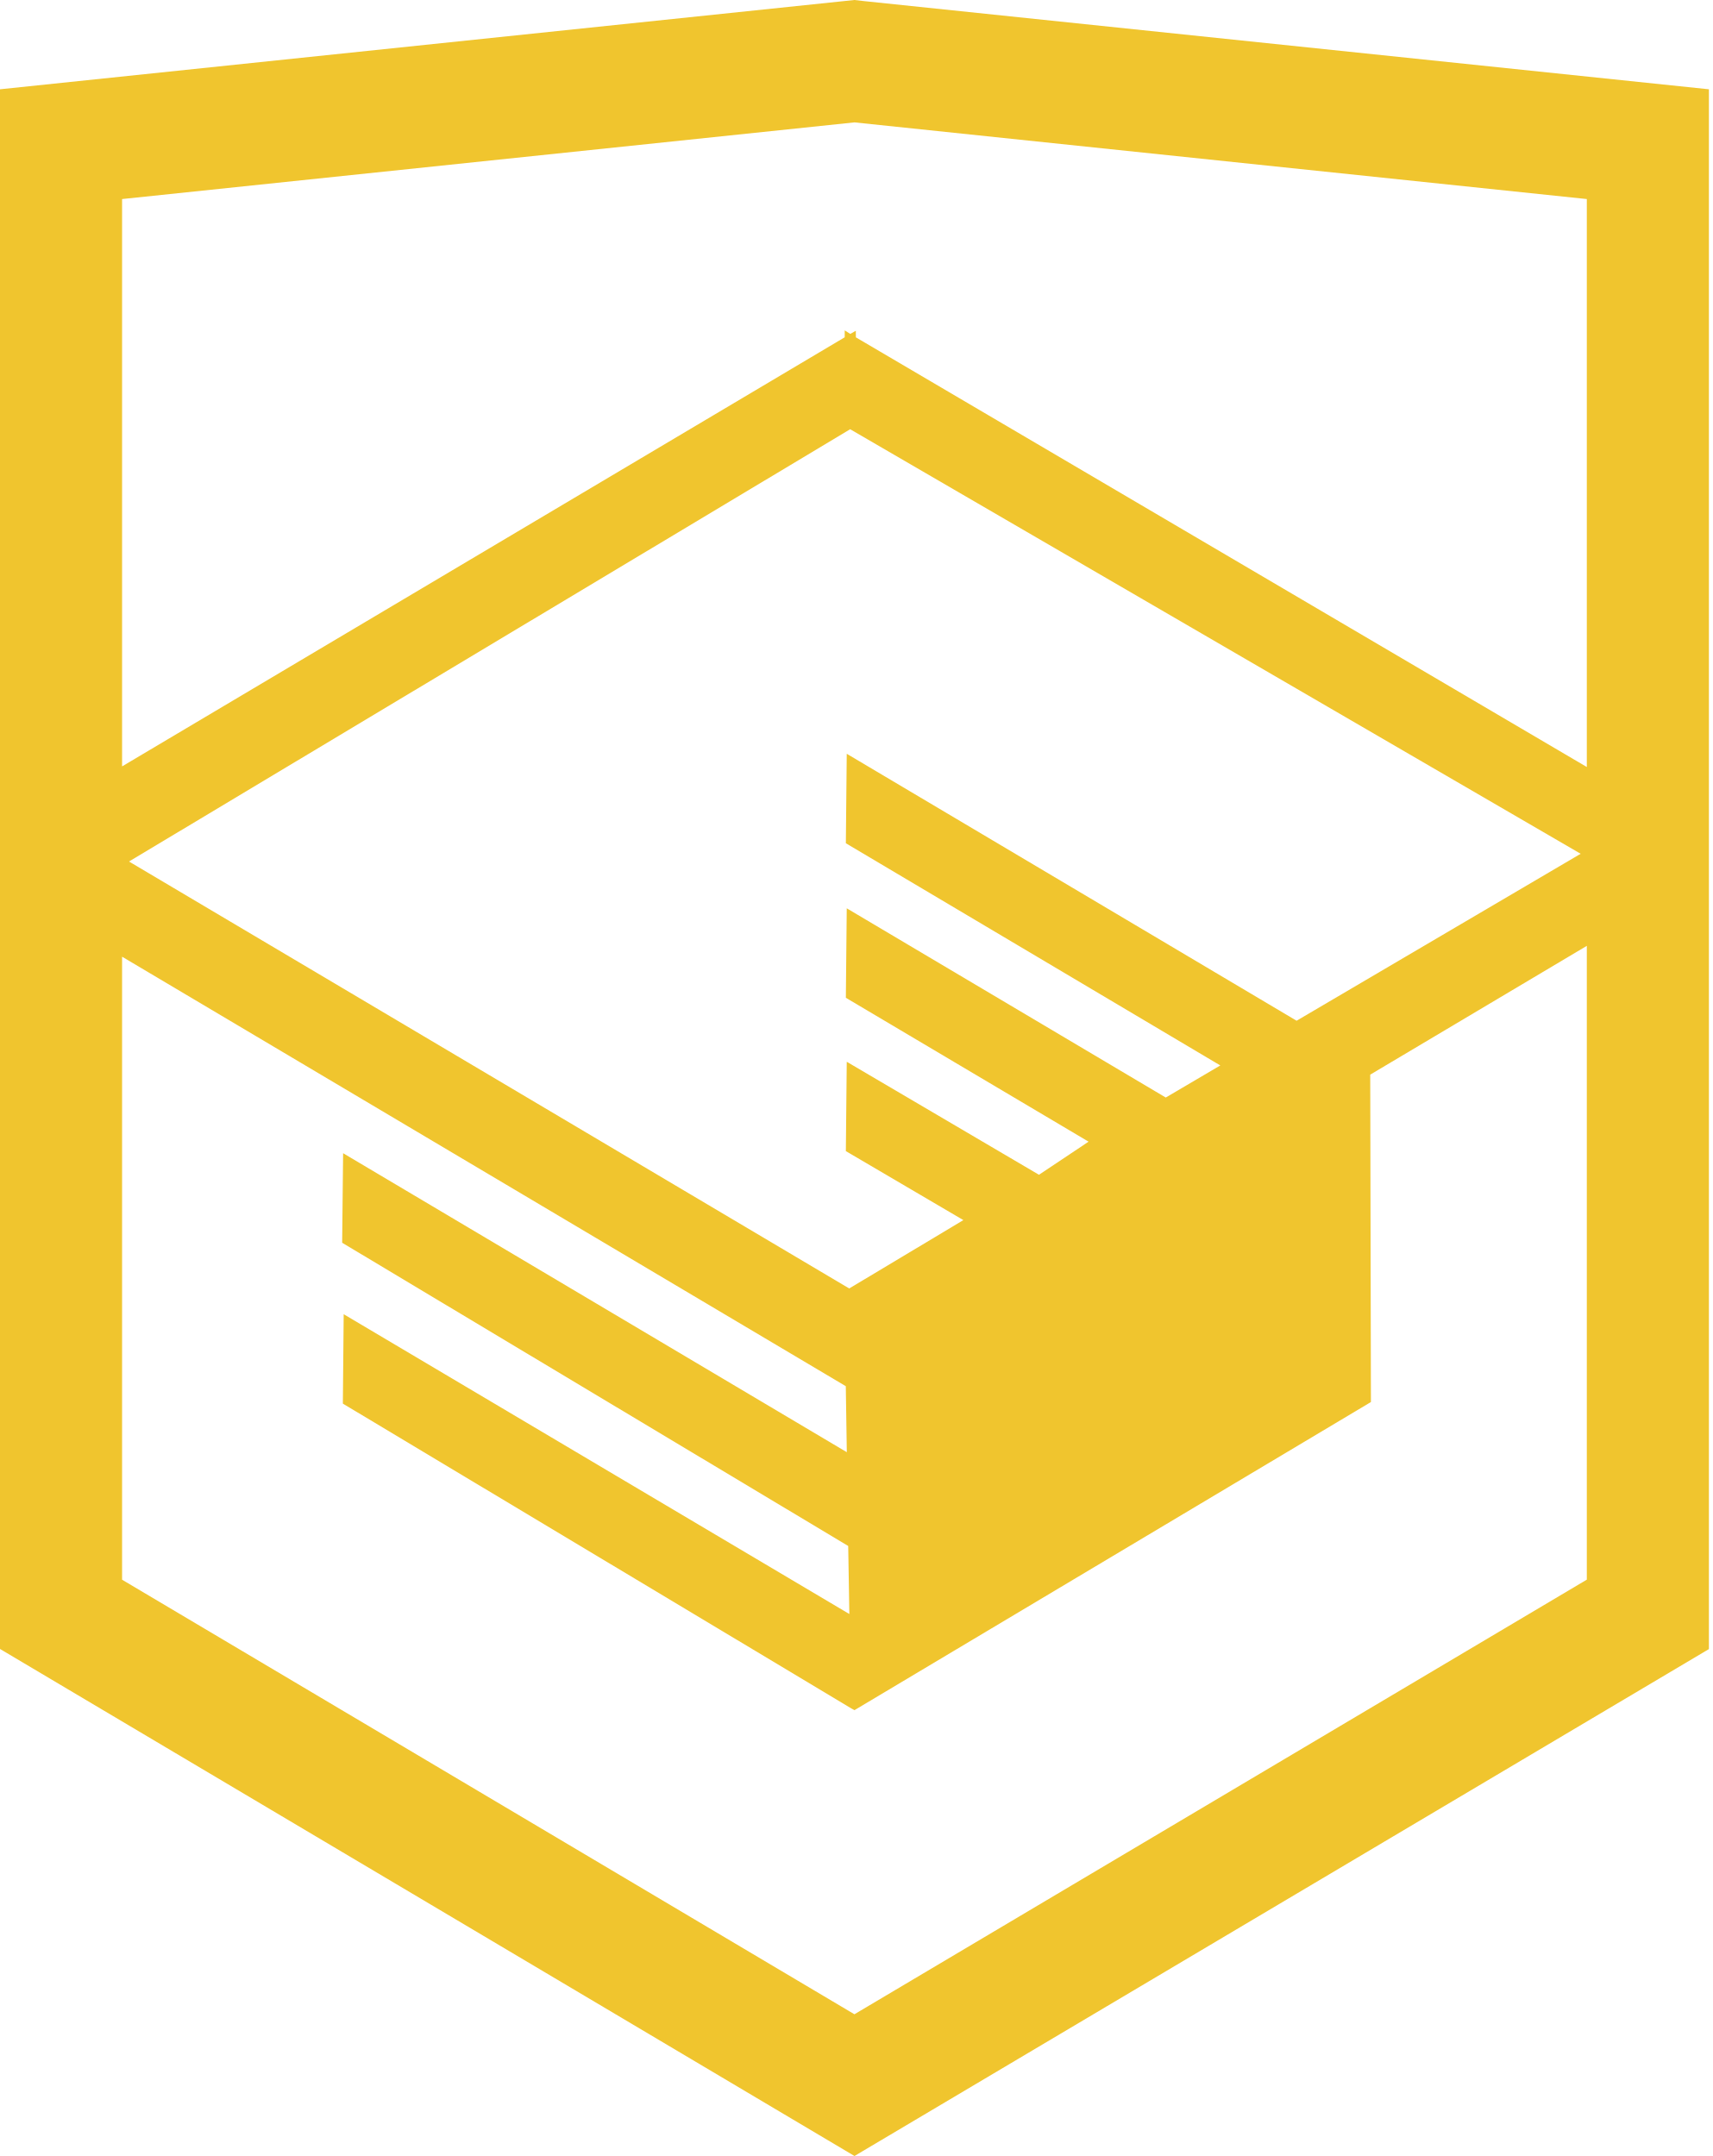
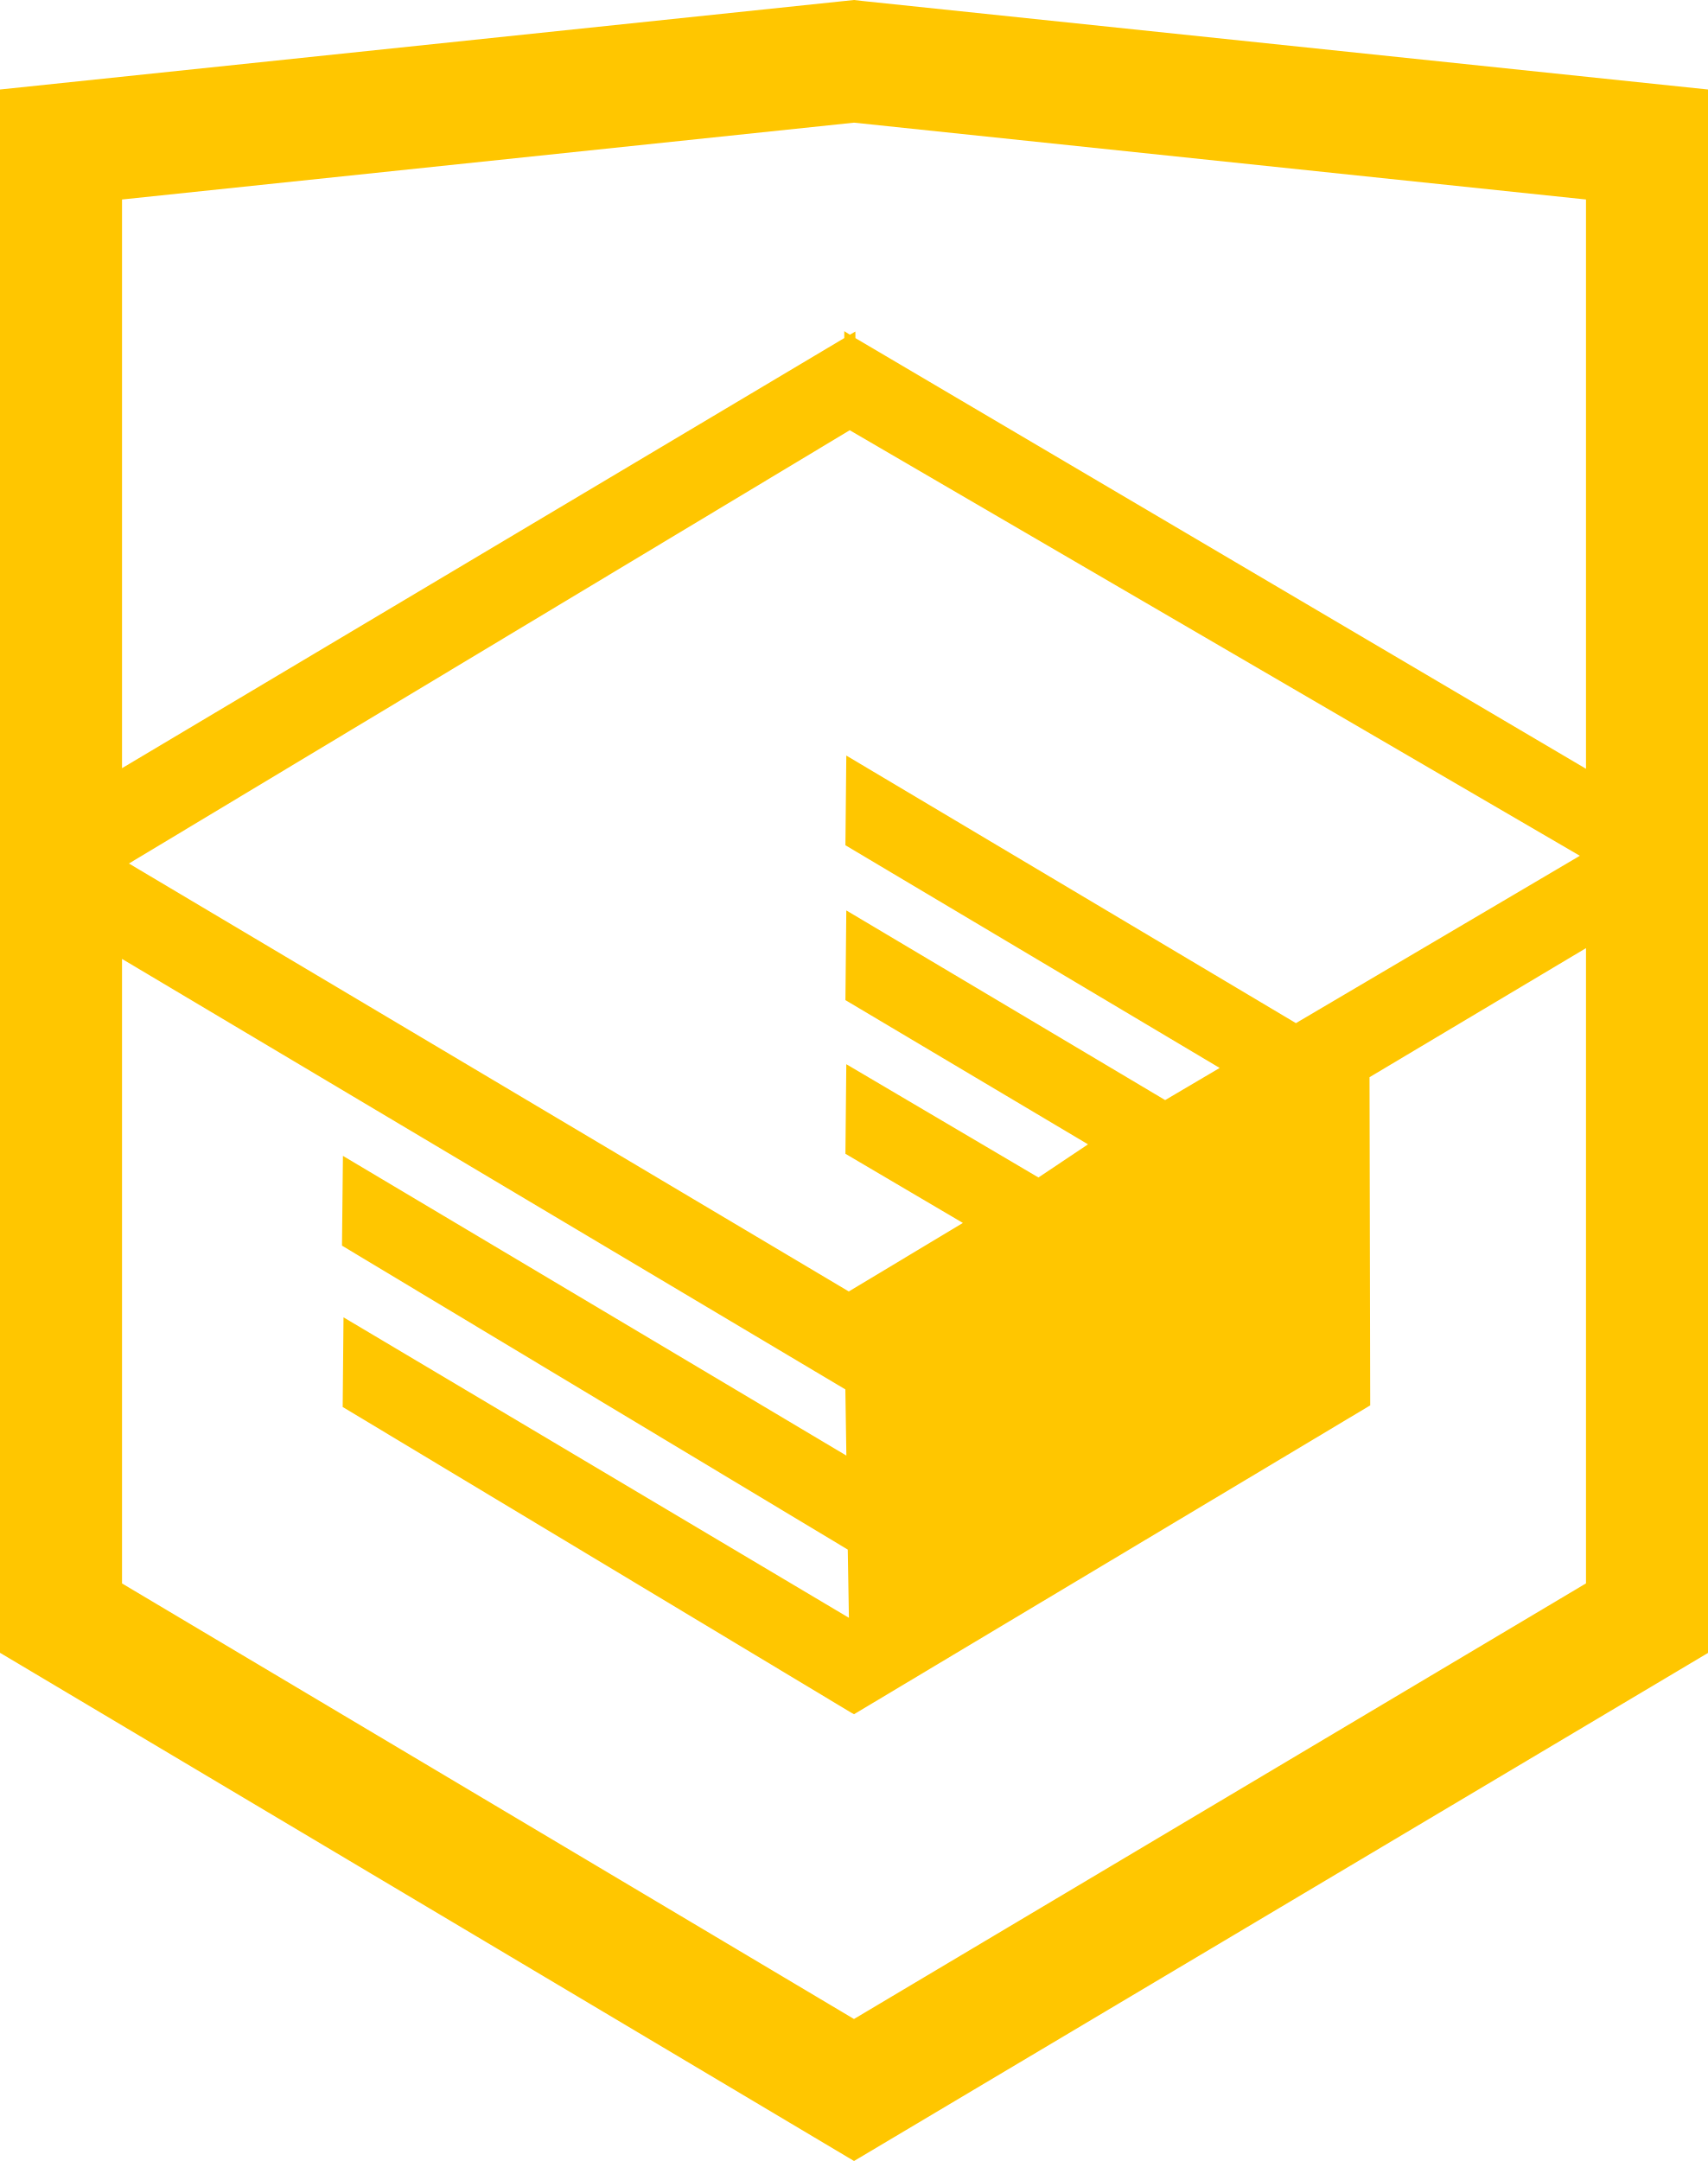
- <svg xmlns="http://www.w3.org/2000/svg" fill="none" height="34" viewBox="0 0 27 34" width="27">
-   <clipPath id="a">
-     <path d="m0 0h26.943v34h-26.943z" />
-   </clipPath>
-   <g clip-path="url(#a)">
-     <path d="m13.62.017-.148-.017-13.472 1.408v24.596l13.473 7.996 13.43-7.969.042-.025v-24.598zm11.399 12.078-11.524-6.775-.001-.104-.087.05-.088-.056v.109l-11.394 6.767v-8.947l11.548-1.209 11.547 1.209v8.956zm-11.614-5.326 11.518 6.695-4.479 2.633-7.093-4.21-.014 1.411 5.904 3.504-.86.506-5.03-2.984-.014 1.411 3.827 2.269-.782.522-3.031-1.782-.014 1.409 1.853 1.088-1.8 1.078-11.356-6.733zm-11.48 8.318 11.411 6.773.016 1.041-7.942-4.715-.015 1.412 7.979 4.782.018 1.073-7.973-4.728-.013 1.41 8.021 4.809.046.025 8.143-4.859-.011-5.163 3.415-2.031v9.995l-11.548 6.854-11.547-6.853z" fill="#f0c52e" />
-   </g>
+ <svg xmlns="http://www.w3.org/2000/svg" width="26.943" height="34.09" viewBox="0 0 26.943 34.09">
+   <path fill="#FFC600" d="M13.62.017L13.472 0 0 1.412v24.661l13.473 8.017 13.43-7.99.042-.025V1.412L13.62.017zm11.399 12.11L13.495 5.334l-.001-.104-.087.05-.088-.056v.109L1.925 12.118V3.147l11.548-1.212L25.02 3.147v8.98zm-11.614-5.34L24.923 13.5l-4.479 2.64-7.093-4.221-.014 1.415 5.904 3.513-.86.507-5.03-2.992-.014 1.415 3.827 2.275-.782.523-3.031-1.787-.014 1.413 1.853 1.091-1.8 1.081-11.356-6.751 11.371-6.835zm-11.48 8.34l11.411 6.791.016 1.044-7.942-4.728-.015 1.416 7.979 4.795.018 1.076-7.973-4.74-.013 1.414 8.021 4.822.046.025 8.143-4.872-.011-5.177 3.415-2.036v10.021L13.472 31.85 1.925 24.979v-9.852z" />
</svg>
